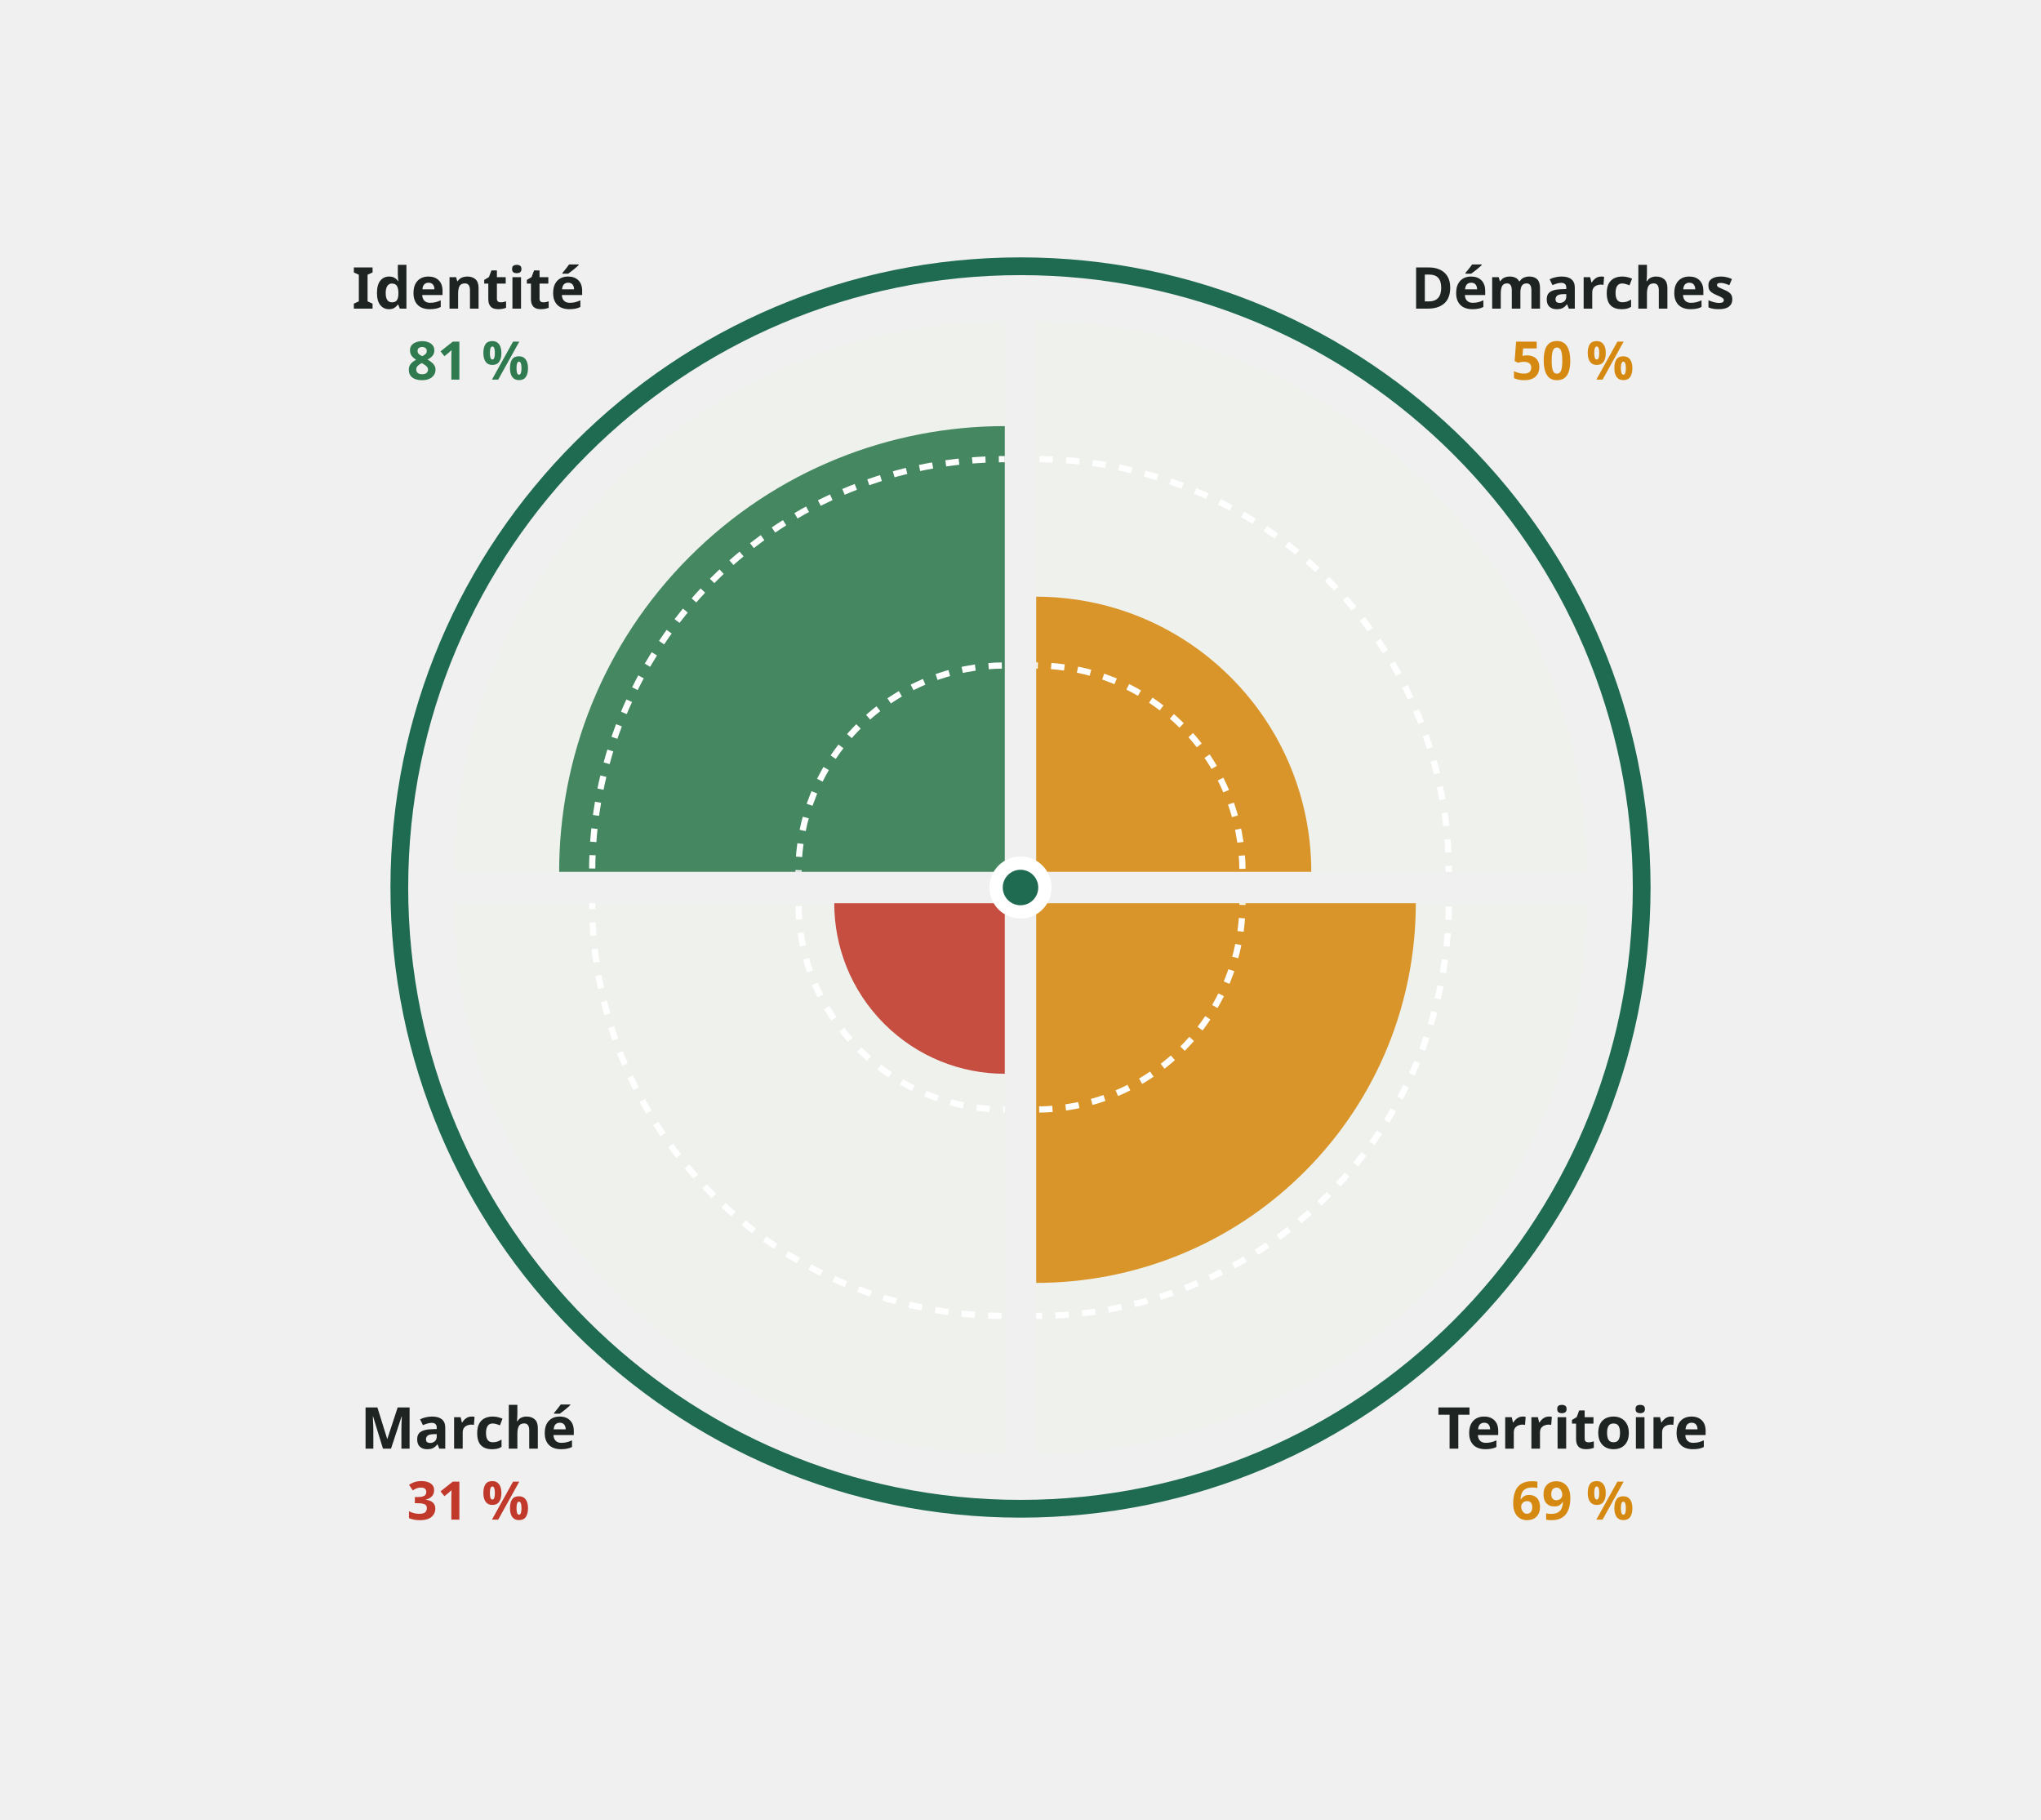
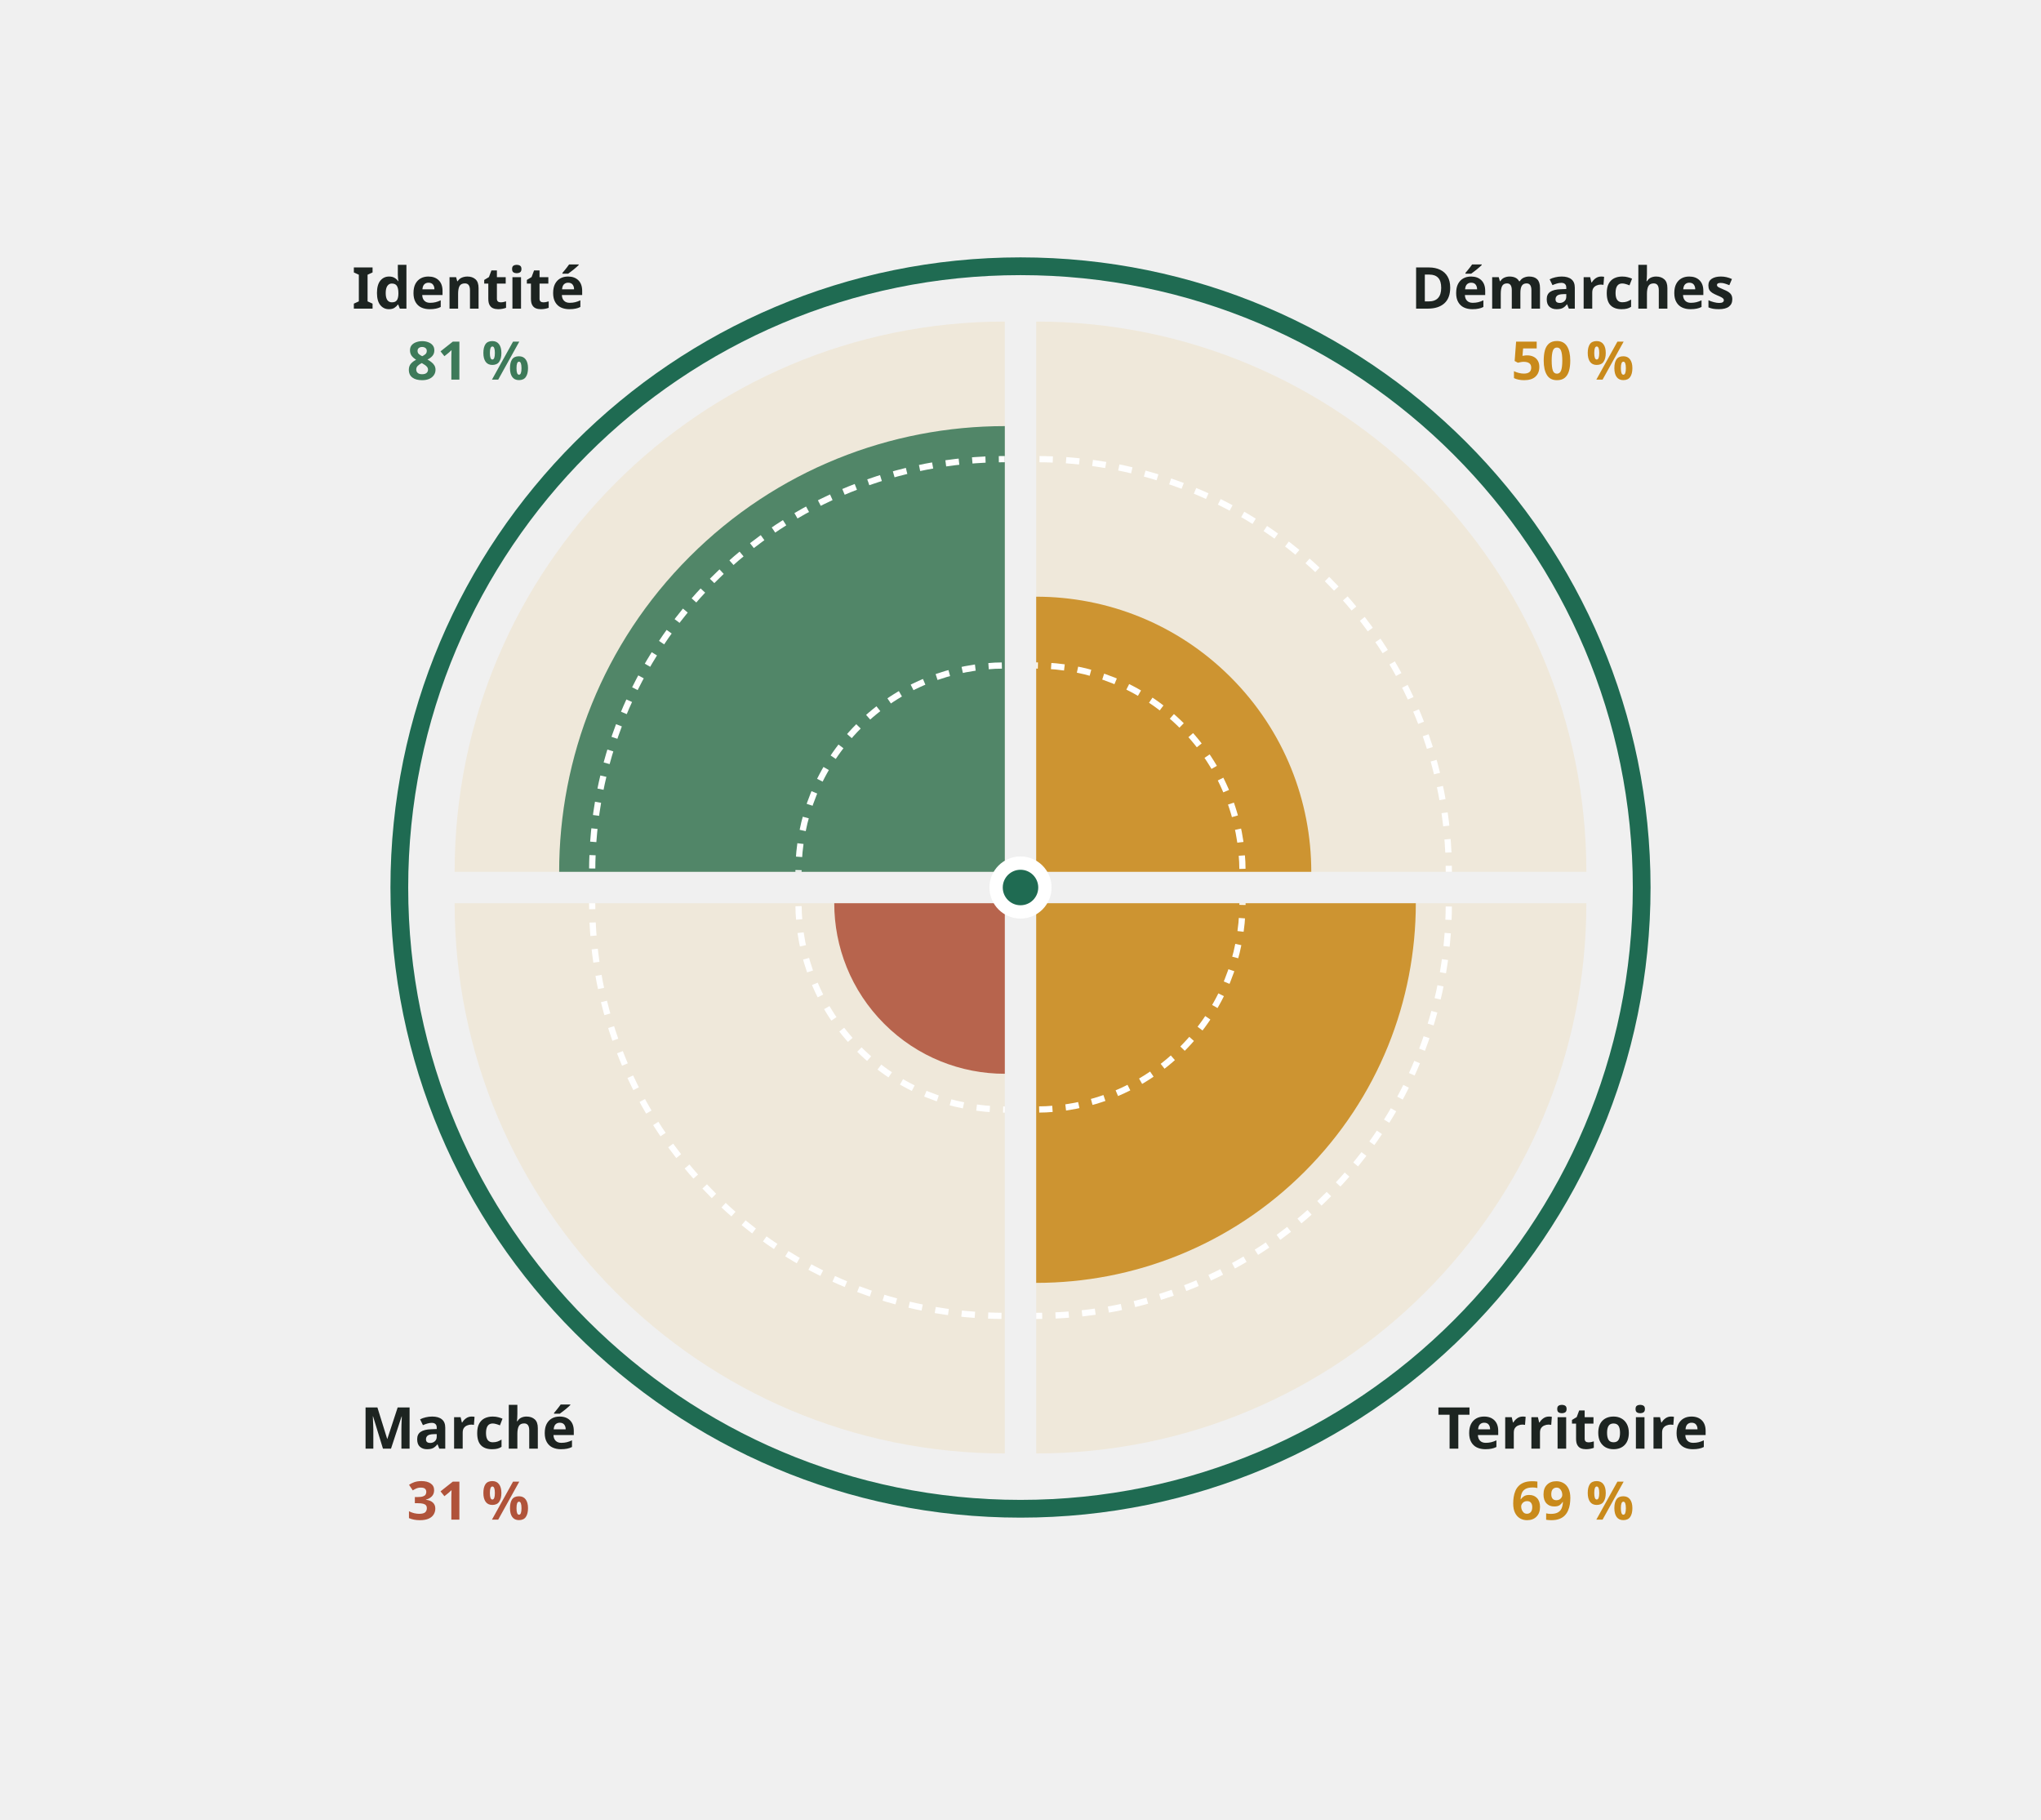
- <svg xmlns="http://www.w3.org/2000/svg" font-family="Avenir Next,Segoe UI,sans-serif" id="ap" viewBox="-230 -200 460 410" role="img" aria-label="Quadria : les quatre dimensions">
+ <svg xmlns="http://www.w3.org/2000/svg" font-family="Atkinson Hyperlegible,Segoe UI,sans-serif" id="ap" viewBox="-230 -200 460 410" role="img" aria-label="Quadria : les quatre dimensions">
  <circle r="140" fill="none" stroke="#1F6B52" stroke-width="4" />
  <g transform="rotate(-45) translate(0 -5)">
    <clipPath id="apcsoi">
      <path d="M0 0L-87.681 -87.681A124 124 0 0 1 87.681 -87.681Z" />
    </clipPath>
-     <path d="M0 0L-87.681 -87.681A124 124 0 0 1 87.681 -87.681Z" fill="#eef1ec" />
+     <path d="M0 0L-87.681 -87.681A124 124 0 0 1 87.681 -87.681Z" fill="#efe8da" />
    <g clip-path="url(#apcsoi)">
-       <circle class="fl" data-r="100.44" r="100.44" fill="#2f7a4f" fill-opacity=".88" />
+       <circle class="fl" data-r="100.44" r="100.44" fill="#3d7a59" fill-opacity=".88" />
      <circle r="46.5" fill="none" stroke="#fff" stroke-width="1.4" stroke-dasharray="3 3" />
      <circle r="93" fill="none" stroke="#fff" stroke-width="1.4" stroke-dasharray="3 3" />
    </g>
  </g>
  <text x="-124.451" y="-130.451" text-anchor="middle" font-size="13" font-weight="700" fill="#1d2421">Identité</text>
-   <text x="-124.451" y="-114.451" text-anchor="middle" font-size="12" fill="#2f7a4f" font-weight="600">81 %</text>
+   <text x="-124.451" y="-114.451" text-anchor="middle" font-size="12" fill="#3d7a59" font-weight="600">81 %</text>
  <g transform="rotate(45) translate(0 -5)">
    <clipPath id="apcmet">
      <path d="M0 0L-87.681 -87.681A124 124 0 0 1 87.681 -87.681Z" />
    </clipPath>
-     <path d="M0 0L-87.681 -87.681A124 124 0 0 1 87.681 -87.681Z" fill="#eef1ec" />
+     <path d="M0 0L-87.681 -87.681A124 124 0 0 1 87.681 -87.681Z" fill="#efe8da" />
    <g clip-path="url(#apcmet)">
-       <circle class="fl" data-r="62" r="62" fill="#d68910" fill-opacity=".88" />
+       <circle class="fl" data-r="62" r="62" fill="#c98a1b" fill-opacity=".88" />
      <circle r="46.5" fill="none" stroke="#fff" stroke-width="1.4" stroke-dasharray="3 3" />
      <circle r="93" fill="none" stroke="#fff" stroke-width="1.4" stroke-dasharray="3 3" />
    </g>
  </g>
  <text x="124.451" y="-130.451" text-anchor="middle" font-size="13" font-weight="700" fill="#1d2421">Démarches</text>
-   <text x="124.451" y="-114.451" text-anchor="middle" font-size="12" fill="#d68910" font-weight="600">50 %</text>
+   <text x="124.451" y="-114.451" text-anchor="middle" font-size="12" fill="#c98a1b" font-weight="600">50 %</text>
  <g transform="rotate(135) translate(0 -5)">
    <clipPath id="apclieu">
      <path d="M0 0L-87.681 -87.681A124 124 0 0 1 87.681 -87.681Z" />
    </clipPath>
-     <path d="M0 0L-87.681 -87.681A124 124 0 0 1 87.681 -87.681Z" fill="#eef1ec" />
+     <path d="M0 0L-87.681 -87.681A124 124 0 0 1 87.681 -87.681Z" fill="#efe8da" />
    <g clip-path="url(#apclieu)">
-       <circle class="fl" data-r="85.56" r="85.56" fill="#d68910" fill-opacity=".88" />
+       <circle class="fl" data-r="85.56" r="85.56" fill="#c98a1b" fill-opacity=".88" />
      <circle r="46.5" fill="none" stroke="#fff" stroke-width="1.4" stroke-dasharray="3 3" />
      <circle r="93" fill="none" stroke="#fff" stroke-width="1.4" stroke-dasharray="3 3" />
    </g>
  </g>
  <text x="124.451" y="126.451" text-anchor="middle" font-size="13" font-weight="700" fill="#1d2421">Territoire</text>
-   <text x="124.451" y="142.451" text-anchor="middle" font-size="12" fill="#d68910" font-weight="600">69 %</text>
+   <text x="124.451" y="142.451" text-anchor="middle" font-size="12" fill="#c98a1b" font-weight="600">69 %</text>
  <g transform="rotate(-135) translate(0 -5)">
    <clipPath id="apcenv">
      <path d="M0 0L-87.681 -87.681A124 124 0 0 1 87.681 -87.681Z" />
    </clipPath>
-     <path d="M0 0L-87.681 -87.681A124 124 0 0 1 87.681 -87.681Z" fill="#eef1ec" />
+     <path d="M0 0L-87.681 -87.681A124 124 0 0 1 87.681 -87.681Z" fill="#efe8da" />
    <g clip-path="url(#apcenv)">
-       <circle class="fl" data-r="38.44" r="38.44" fill="#c0392b" fill-opacity=".88" />
+       <circle class="fl" data-r="38.44" r="38.44" fill="#b0533a" fill-opacity=".88" />
      <circle r="46.5" fill="none" stroke="#fff" stroke-width="1.4" stroke-dasharray="3 3" />
      <circle r="93" fill="none" stroke="#fff" stroke-width="1.4" stroke-dasharray="3 3" />
    </g>
  </g>
  <text x="-124.451" y="126.451" text-anchor="middle" font-size="13" font-weight="700" fill="#1d2421">Marché</text>
-   <text x="-124.451" y="142.451" text-anchor="middle" font-size="12" fill="#c0392b" font-weight="600">31 %</text>
+   <text x="-124.451" y="142.451" text-anchor="middle" font-size="12" fill="#b0533a" font-weight="600">31 %</text>
  <circle r="7" fill="#fff" />
  <circle r="4" fill="#1F6B52" />
</svg>
